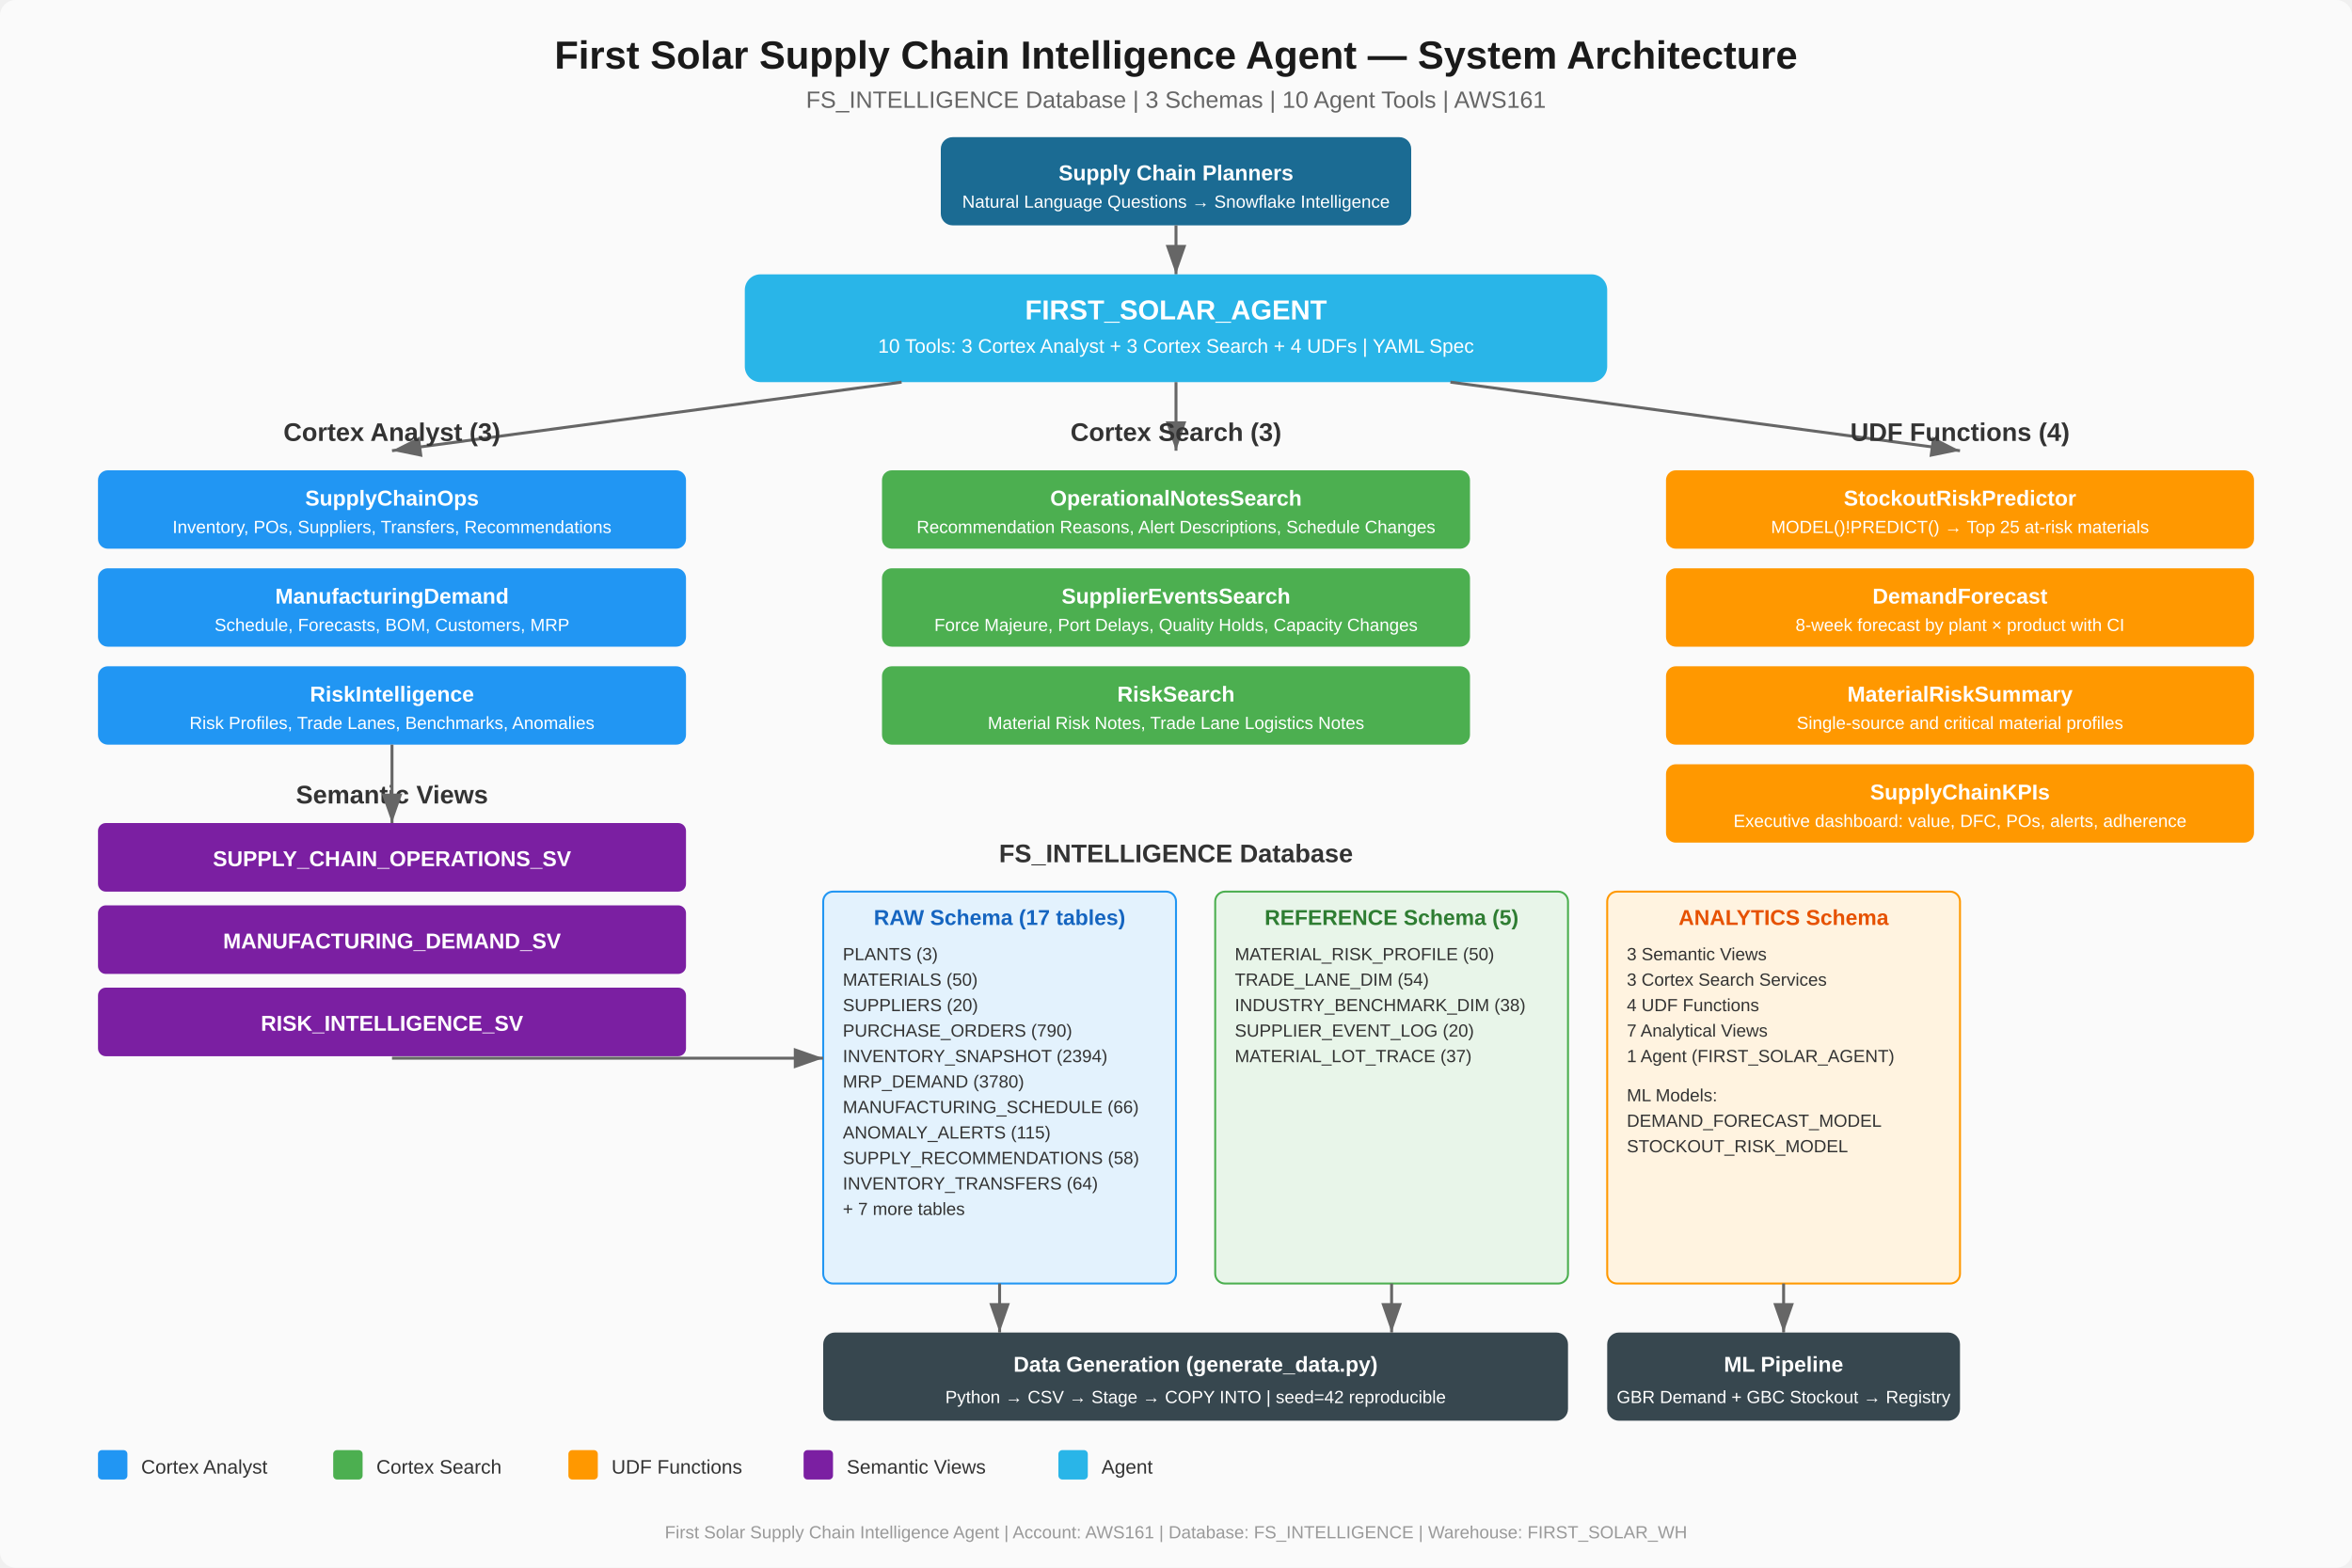
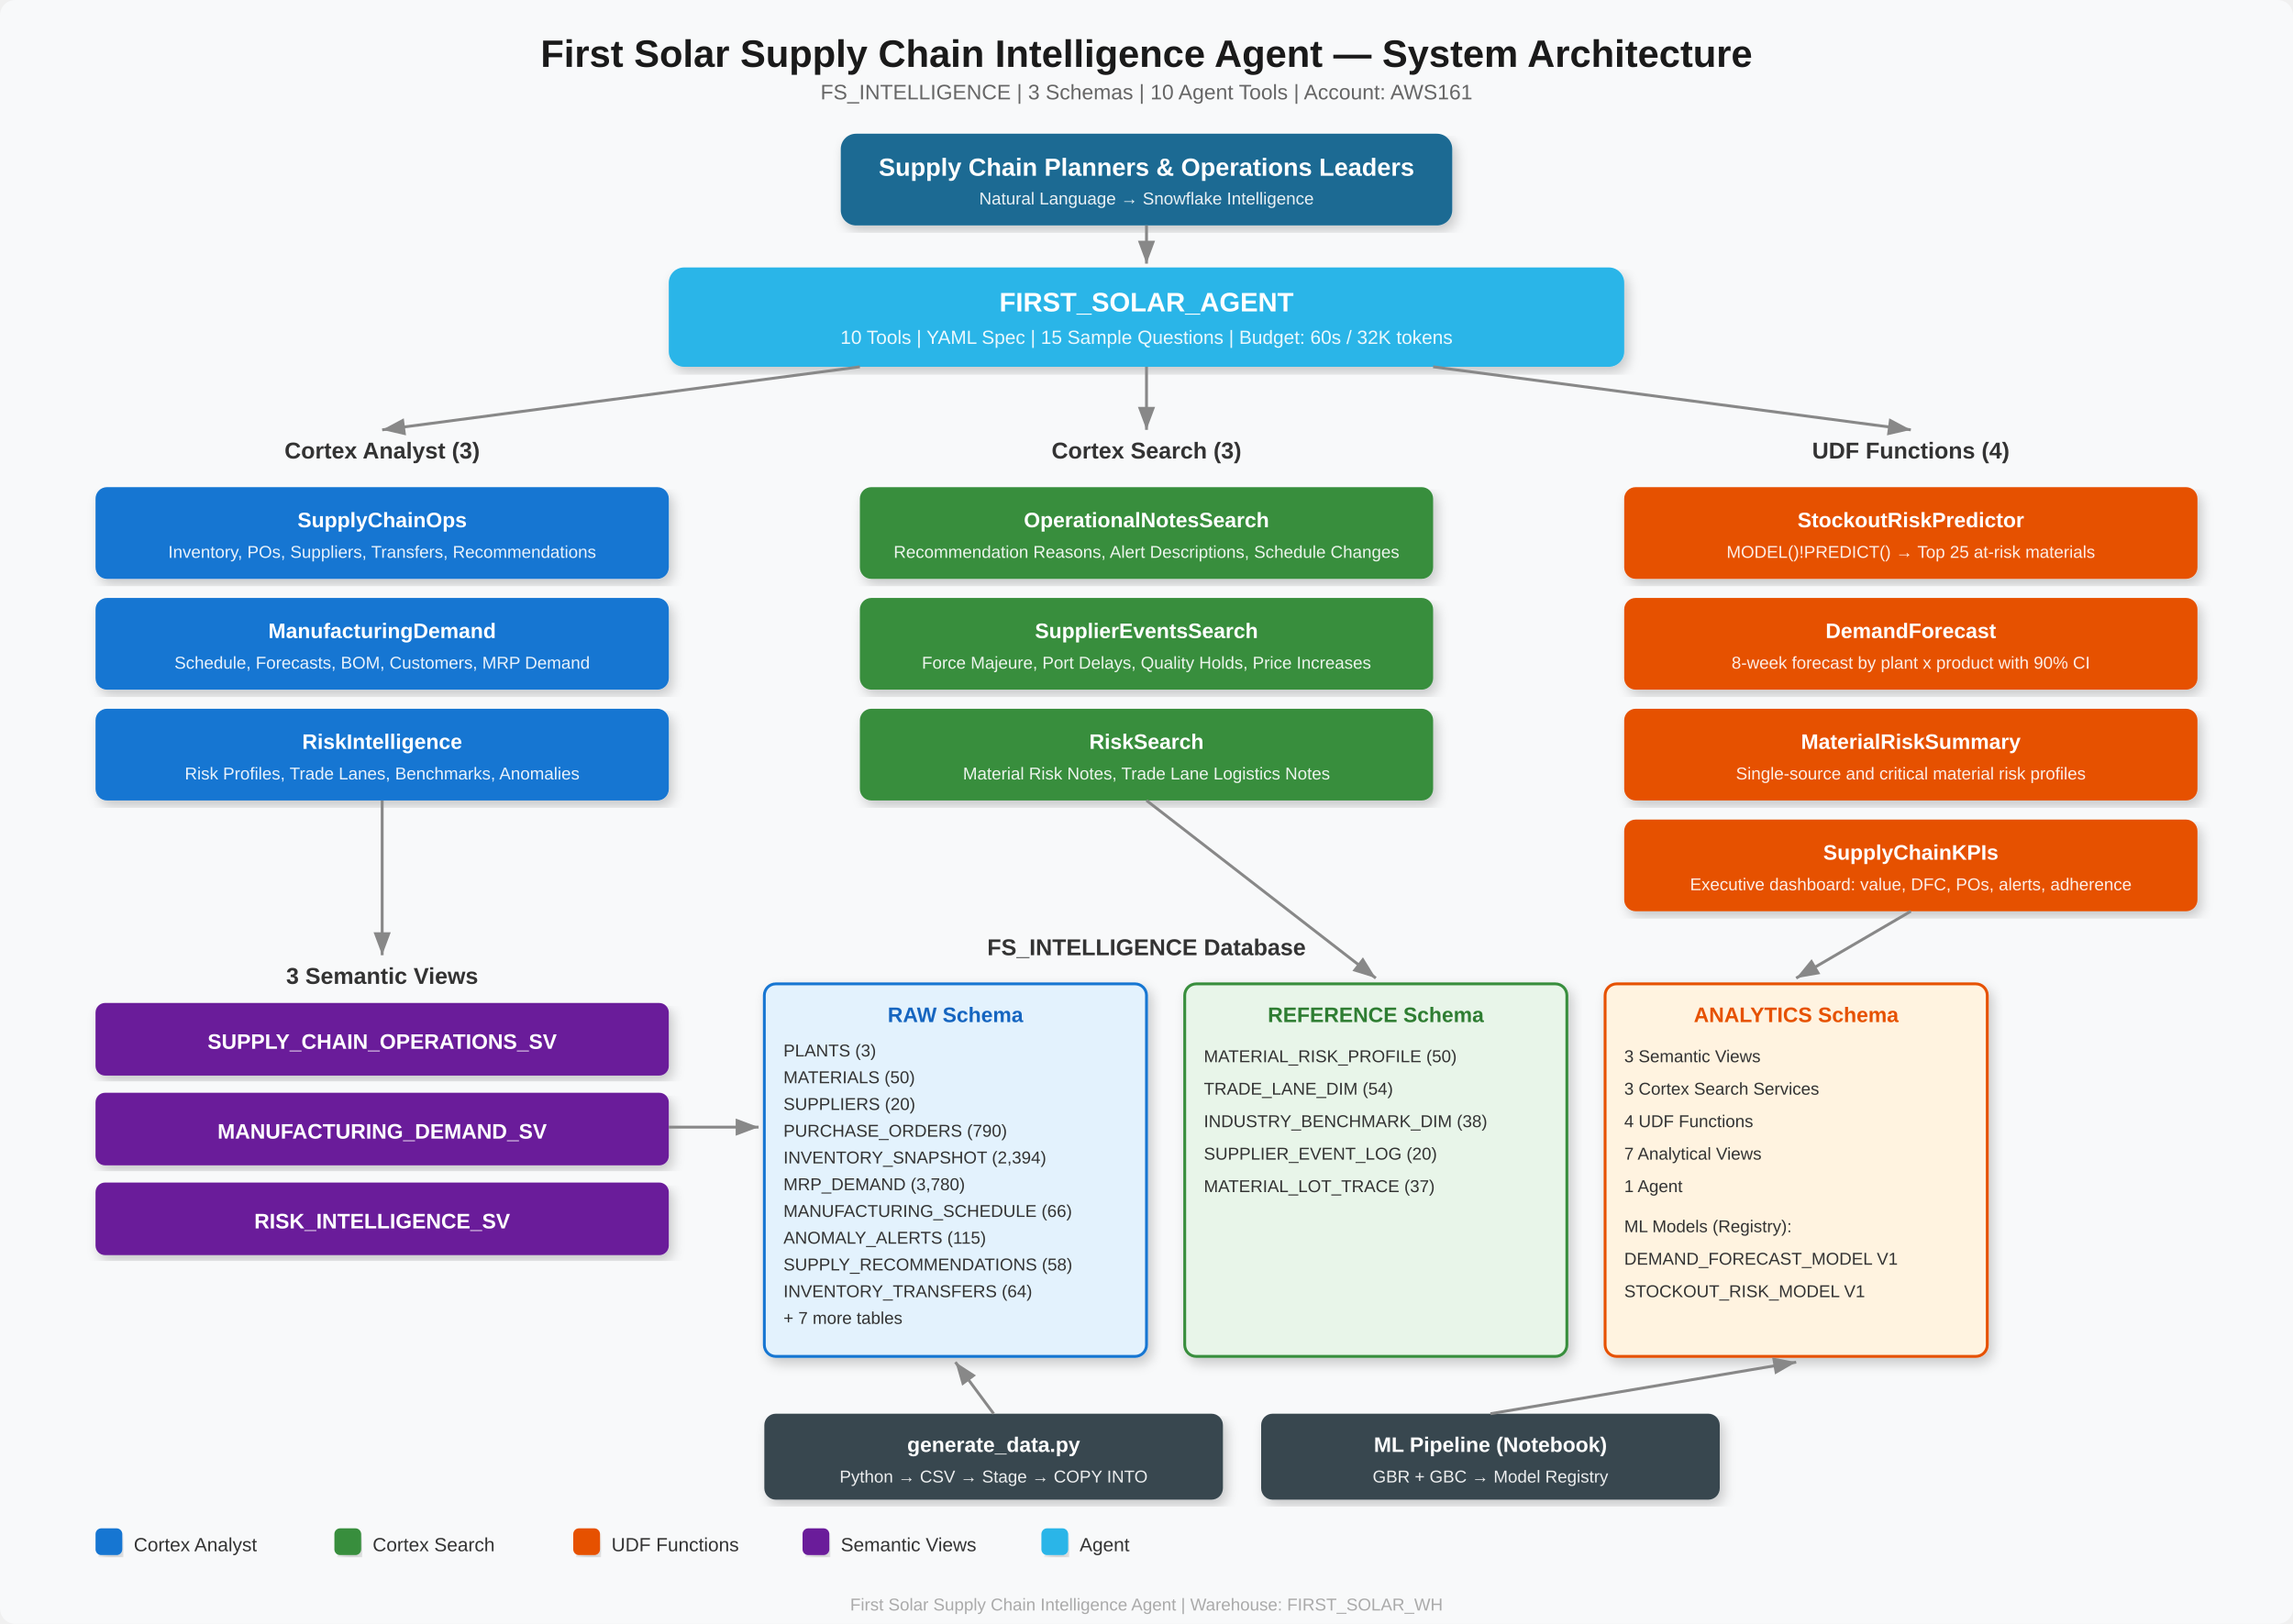
- <svg xmlns="http://www.w3.org/2000/svg" viewBox="0 0 1200 800">
+ <svg xmlns="http://www.w3.org/2000/svg" viewBox="0 0 1200 850">
  <defs>
    <style>
      text { font-family: Arial, sans-serif; }
      .title { font-size: 20px; font-weight: bold; fill: #1a1a1a; }
-       .subtitle { font-size: 12px; fill: #666; }
+       .subtitle { font-size: 11px; fill: #666; }
      .box-label { font-size: 11px; font-weight: bold; fill: #fff; }
-       .box-detail { font-size: 9px; fill: #fff; }
-       .section-label { font-size: 13px; font-weight: bold; fill: #333; }
-       .arrow { fill: none; stroke: #666; stroke-width: 1.5; marker-end: url(#arrowhead); }
+       .box-detail { font-size: 9px; fill: #fff; opacity: 0.9; }
+       .section-label { font-size: 12px; font-weight: bold; fill: #333; }
+       .connector { fill: none; stroke: #888; stroke-width: 1.5; }
    </style>
-     <marker id="arrowhead" markerWidth="10" markerHeight="7" refX="10" refY="3.5" orient="auto">
-       <polygon points="0 0, 10 3.5, 0 7" fill="#666" />
+     <filter id="shadow" x="-4%" y="-4%" width="108%" height="112%">
+       <feDropShadow dx="2" dy="3" stdDeviation="3" flood-opacity="0.2" />
+     </filter>
+     <marker id="arrow" markerWidth="8" markerHeight="6" refX="8" refY="3" orient="auto">
+       <polygon points="0 0, 8 3, 0 6" fill="#888" />
    </marker>
  </defs>
-   <rect width="1200" height="800" fill="#fafafa" rx="8" />
+   <rect width="1200" height="850" fill="#f8f9fa" rx="8" />
  <text x="600" y="35" text-anchor="middle" class="title">First Solar Supply Chain Intelligence Agent — System Architecture</text>
-   <text x="600" y="55" text-anchor="middle" class="subtitle">FS_INTELLIGENCE Database | 3 Schemas | 10 Agent Tools | AWS161</text>
-   <rect x="480" y="70" width="240" height="45" rx="6" fill="#1B6B93" />
-   <text x="600" y="92" text-anchor="middle" class="box-label">Supply Chain Planners</text>
-   <text x="600" y="106" text-anchor="middle" class="box-detail">Natural Language Questions → Snowflake Intelligence</text>
-   <line x1="600" y1="115" x2="600" y2="140" class="arrow" />
-   <rect x="380" y="140" width="440" height="55" rx="8" fill="#29B5E8" />
-   <text x="600" y="163" text-anchor="middle" class="box-label" style="font-size:14px">FIRST_SOLAR_AGENT</text>
-   <text x="600" y="180" text-anchor="middle" class="box-detail" style="font-size:10px">10 Tools: 3 Cortex Analyst + 3 Cortex Search + 4 UDFs | YAML Spec</text>
-   <line x1="460" y1="195" x2="200" y2="230" class="arrow" />
-   <line x1="600" y1="195" x2="600" y2="230" class="arrow" />
-   <line x1="740" y1="195" x2="1000" y2="230" class="arrow" />
-   <text x="200" y="225" text-anchor="middle" class="section-label">Cortex Analyst (3)</text>
-   <rect x="50" y="240" width="300" height="40" rx="5" fill="#2196F3" />
-   <text x="200" y="258" text-anchor="middle" class="box-label">SupplyChainOps</text>
-   <text x="200" y="272" text-anchor="middle" class="box-detail">Inventory, POs, Suppliers, Transfers, Recommendations</text>
-   <rect x="50" y="290" width="300" height="40" rx="5" fill="#2196F3" />
-   <text x="200" y="308" text-anchor="middle" class="box-label">ManufacturingDemand</text>
-   <text x="200" y="322" text-anchor="middle" class="box-detail">Schedule, Forecasts, BOM, Customers, MRP</text>
-   <rect x="50" y="340" width="300" height="40" rx="5" fill="#2196F3" />
-   <text x="200" y="358" text-anchor="middle" class="box-label">RiskIntelligence</text>
-   <text x="200" y="372" text-anchor="middle" class="box-detail">Risk Profiles, Trade Lanes, Benchmarks, Anomalies</text>
-   <text x="600" y="225" text-anchor="middle" class="section-label">Cortex Search (3)</text>
-   <rect x="450" y="240" width="300" height="40" rx="5" fill="#4CAF50" />
-   <text x="600" y="258" text-anchor="middle" class="box-label">OperationalNotesSearch</text>
-   <text x="600" y="272" text-anchor="middle" class="box-detail">Recommendation Reasons, Alert Descriptions, Schedule Changes</text>
-   <rect x="450" y="290" width="300" height="40" rx="5" fill="#4CAF50" />
-   <text x="600" y="308" text-anchor="middle" class="box-label">SupplierEventsSearch</text>
-   <text x="600" y="322" text-anchor="middle" class="box-detail">Force Majeure, Port Delays, Quality Holds, Capacity Changes</text>
-   <rect x="450" y="340" width="300" height="40" rx="5" fill="#4CAF50" />
-   <text x="600" y="358" text-anchor="middle" class="box-label">RiskSearch</text>
-   <text x="600" y="372" text-anchor="middle" class="box-detail">Material Risk Notes, Trade Lane Logistics Notes</text>
-   <text x="1000" y="225" text-anchor="middle" class="section-label">UDF Functions (4)</text>
-   <rect x="850" y="240" width="300" height="40" rx="5" fill="#FF9800" />
-   <text x="1000" y="258" text-anchor="middle" class="box-label">StockoutRiskPredictor</text>
-   <text x="1000" y="272" text-anchor="middle" class="box-detail">MODEL()!PREDICT() → Top 25 at-risk materials</text>
-   <rect x="850" y="290" width="300" height="40" rx="5" fill="#FF9800" />
-   <text x="1000" y="308" text-anchor="middle" class="box-label">DemandForecast</text>
-   <text x="1000" y="322" text-anchor="middle" class="box-detail">8-week forecast by plant × product with CI</text>
-   <rect x="850" y="340" width="300" height="40" rx="5" fill="#FF9800" />
-   <text x="1000" y="358" text-anchor="middle" class="box-label">MaterialRiskSummary</text>
-   <text x="1000" y="372" text-anchor="middle" class="box-detail">Single-source and critical material profiles</text>
-   <rect x="850" y="390" width="300" height="40" rx="5" fill="#FF9800" />
-   <text x="1000" y="408" text-anchor="middle" class="box-label">SupplyChainKPIs</text>
-   <text x="1000" y="422" text-anchor="middle" class="box-detail">Executive dashboard: value, DFC, POs, alerts, adherence</text>
-   <text x="200" y="410" text-anchor="middle" class="section-label">Semantic Views</text>
-   <line x1="200" y1="380" x2="200" y2="420" class="arrow" />
-   <rect x="50" y="420" width="300" height="35" rx="4" fill="#7B1FA2" />
-   <text x="200" y="442" text-anchor="middle" class="box-label">SUPPLY_CHAIN_OPERATIONS_SV</text>
-   <rect x="50" y="462" width="300" height="35" rx="4" fill="#7B1FA2" />
-   <text x="200" y="484" text-anchor="middle" class="box-label">MANUFACTURING_DEMAND_SV</text>
-   <rect x="50" y="504" width="300" height="35" rx="4" fill="#7B1FA2" />
-   <text x="200" y="526" text-anchor="middle" class="box-label">RISK_INTELLIGENCE_SV</text>
-   <text x="600" y="440" text-anchor="middle" class="section-label">FS_INTELLIGENCE Database</text>
-   <rect x="420" y="455" width="180" height="200" rx="5" fill="#E3F2FD" stroke="#2196F3" stroke-width="1" />
-   <text x="510" y="472" text-anchor="middle" style="font-size:11px; font-weight:bold; fill:#1565C0;">RAW Schema (17 tables)</text>
-   <text x="430" y="490" style="font-size:9px; fill:#333;">PLANTS (3)</text>
-   <text x="430" y="503" style="font-size:9px; fill:#333;">MATERIALS (50)</text>
-   <text x="430" y="516" style="font-size:9px; fill:#333;">SUPPLIERS (20)</text>
-   <text x="430" y="529" style="font-size:9px; fill:#333;">PURCHASE_ORDERS (790)</text>
-   <text x="430" y="542" style="font-size:9px; fill:#333;">INVENTORY_SNAPSHOT (2394)</text>
-   <text x="430" y="555" style="font-size:9px; fill:#333;">MRP_DEMAND (3780)</text>
-   <text x="430" y="568" style="font-size:9px; fill:#333;">MANUFACTURING_SCHEDULE (66)</text>
-   <text x="430" y="581" style="font-size:9px; fill:#333;">ANOMALY_ALERTS (115)</text>
-   <text x="430" y="594" style="font-size:9px; fill:#333;">SUPPLY_RECOMMENDATIONS (58)</text>
-   <text x="430" y="607" style="font-size:9px; fill:#333;">INVENTORY_TRANSFERS (64)</text>
-   <text x="430" y="620" style="font-size:9px; fill:#333;">+ 7 more tables</text>
-   <rect x="620" y="455" width="180" height="200" rx="5" fill="#E8F5E9" stroke="#4CAF50" stroke-width="1" />
-   <text x="710" y="472" text-anchor="middle" style="font-size:11px; font-weight:bold; fill:#2E7D32;">REFERENCE Schema (5)</text>
-   <text x="630" y="490" style="font-size:9px; fill:#333;">MATERIAL_RISK_PROFILE (50)</text>
-   <text x="630" y="503" style="font-size:9px; fill:#333;">TRADE_LANE_DIM (54)</text>
-   <text x="630" y="516" style="font-size:9px; fill:#333;">INDUSTRY_BENCHMARK_DIM (38)</text>
-   <text x="630" y="529" style="font-size:9px; fill:#333;">SUPPLIER_EVENT_LOG (20)</text>
-   <text x="630" y="542" style="font-size:9px; fill:#333;">MATERIAL_LOT_TRACE (37)</text>
-   <rect x="820" y="455" width="180" height="200" rx="5" fill="#FFF3E0" stroke="#FF9800" stroke-width="1" />
-   <text x="910" y="472" text-anchor="middle" style="font-size:11px; font-weight:bold; fill:#E65100;">ANALYTICS Schema</text>
-   <text x="830" y="490" style="font-size:9px; fill:#333;">3 Semantic Views</text>
-   <text x="830" y="503" style="font-size:9px; fill:#333;">3 Cortex Search Services</text>
-   <text x="830" y="516" style="font-size:9px; fill:#333;">4 UDF Functions</text>
-   <text x="830" y="529" style="font-size:9px; fill:#333;">7 Analytical Views</text>
-   <text x="830" y="542" style="font-size:9px; fill:#333;">1 Agent (FIRST_SOLAR_AGENT)</text>
-   <text x="830" y="562" style="font-size:9px; fill:#333;">ML Models:</text>
-   <text x="830" y="575" style="font-size:9px; fill:#333;">  DEMAND_FORECAST_MODEL</text>
-   <text x="830" y="588" style="font-size:9px; fill:#333;">  STOCKOUT_RISK_MODEL</text>
-   <line x1="200" y1="540" x2="420" y2="540" class="arrow" />
-   <rect x="420" y="680" width="380" height="45" rx="6" fill="#37474F" />
-   <text x="610" y="700" text-anchor="middle" class="box-label">Data Generation (generate_data.py)</text>
-   <text x="610" y="716" text-anchor="middle" class="box-detail">Python → CSV → Stage → COPY INTO | seed=42 reproducible</text>
-   <line x1="510" y1="655" x2="510" y2="680" class="arrow" />
-   <line x1="710" y1="655" x2="710" y2="680" class="arrow" />
-   <rect x="820" y="680" width="180" height="45" rx="6" fill="#37474F" />
-   <text x="910" y="700" text-anchor="middle" class="box-label">ML Pipeline</text>
-   <text x="910" y="716" text-anchor="middle" class="box-detail">GBR Demand + GBC Stockout → Registry</text>
-   <line x1="910" y1="655" x2="910" y2="680" class="arrow" />
-   <rect x="50" y="740" width="15" height="15" rx="2" fill="#2196F3" />
-   <text x="72" y="752" style="font-size:10px; fill:#333;">Cortex Analyst</text>
-   <rect x="170" y="740" width="15" height="15" rx="2" fill="#4CAF50" />
-   <text x="192" y="752" style="font-size:10px; fill:#333;">Cortex Search</text>
-   <rect x="290" y="740" width="15" height="15" rx="2" fill="#FF9800" />
-   <text x="312" y="752" style="font-size:10px; fill:#333;">UDF Functions</text>
-   <rect x="410" y="740" width="15" height="15" rx="2" fill="#7B1FA2" />
-   <text x="432" y="752" style="font-size:10px; fill:#333;">Semantic Views</text>
-   <rect x="540" y="740" width="15" height="15" rx="2" fill="#29B5E8" />
-   <text x="562" y="752" style="font-size:10px; fill:#333;">Agent</text>
-   <text x="600" y="785" text-anchor="middle" style="font-size:9px; fill:#999;">First Solar Supply Chain Intelligence Agent | Account: AWS161 | Database: FS_INTELLIGENCE | Warehouse: FIRST_SOLAR_WH</text>
+   <text x="600" y="52" text-anchor="middle" class="subtitle">FS_INTELLIGENCE | 3 Schemas | 10 Agent Tools | Account: AWS161</text>
+   <rect x="440" y="70" width="320" height="48" rx="8" fill="#1B6B93" filter="url(#shadow)" />
+   <text x="600" y="92" text-anchor="middle" class="box-label" style="font-size:13px;">Supply Chain Planners &amp; Operations Leaders</text>
+   <text x="600" y="107" text-anchor="middle" class="box-detail">Natural Language → Snowflake Intelligence</text>
+   <line x1="600" y1="118" x2="600" y2="138" class="connector" marker-end="url(#arrow)" />
+   <rect x="350" y="140" width="500" height="52" rx="8" fill="#29B5E8" filter="url(#shadow)" />
+   <text x="600" y="163" text-anchor="middle" class="box-label" style="font-size:14px;">FIRST_SOLAR_AGENT</text>
+   <text x="600" y="180" text-anchor="middle" class="box-detail" style="font-size:10px;">10 Tools | YAML Spec | 15 Sample Questions | Budget: 60s / 32K tokens</text>
+   <line x1="450" y1="192" x2="200" y2="225" class="connector" marker-end="url(#arrow)" />
+   <line x1="600" y1="192" x2="600" y2="225" class="connector" marker-end="url(#arrow)" />
+   <line x1="750" y1="192" x2="1000" y2="225" class="connector" marker-end="url(#arrow)" />
+   <text x="200" y="240" text-anchor="middle" class="section-label">Cortex Analyst (3)</text>
+   <rect x="50" y="255" width="300" height="48" rx="6" fill="#1976D2" filter="url(#shadow)" />
+   <text x="200" y="276" text-anchor="middle" class="box-label">SupplyChainOps</text>
+   <text x="200" y="292" text-anchor="middle" class="box-detail">Inventory, POs, Suppliers, Transfers, Recommendations</text>
+   <rect x="50" y="313" width="300" height="48" rx="6" fill="#1976D2" filter="url(#shadow)" />
+   <text x="200" y="334" text-anchor="middle" class="box-label">ManufacturingDemand</text>
+   <text x="200" y="350" text-anchor="middle" class="box-detail">Schedule, Forecasts, BOM, Customers, MRP Demand</text>
+   <rect x="50" y="371" width="300" height="48" rx="6" fill="#1976D2" filter="url(#shadow)" />
+   <text x="200" y="392" text-anchor="middle" class="box-label">RiskIntelligence</text>
+   <text x="200" y="408" text-anchor="middle" class="box-detail">Risk Profiles, Trade Lanes, Benchmarks, Anomalies</text>
+   <text x="600" y="240" text-anchor="middle" class="section-label">Cortex Search (3)</text>
+   <rect x="450" y="255" width="300" height="48" rx="6" fill="#388E3C" filter="url(#shadow)" />
+   <text x="600" y="276" text-anchor="middle" class="box-label">OperationalNotesSearch</text>
+   <text x="600" y="292" text-anchor="middle" class="box-detail">Recommendation Reasons, Alert Descriptions, Schedule Changes</text>
+   <rect x="450" y="313" width="300" height="48" rx="6" fill="#388E3C" filter="url(#shadow)" />
+   <text x="600" y="334" text-anchor="middle" class="box-label">SupplierEventsSearch</text>
+   <text x="600" y="350" text-anchor="middle" class="box-detail">Force Majeure, Port Delays, Quality Holds, Price Increases</text>
+   <rect x="450" y="371" width="300" height="48" rx="6" fill="#388E3C" filter="url(#shadow)" />
+   <text x="600" y="392" text-anchor="middle" class="box-label">RiskSearch</text>
+   <text x="600" y="408" text-anchor="middle" class="box-detail">Material Risk Notes, Trade Lane Logistics Notes</text>
+   <text x="1000" y="240" text-anchor="middle" class="section-label">UDF Functions (4)</text>
+   <rect x="850" y="255" width="300" height="48" rx="6" fill="#E65100" filter="url(#shadow)" />
+   <text x="1000" y="276" text-anchor="middle" class="box-label">StockoutRiskPredictor</text>
+   <text x="1000" y="292" text-anchor="middle" class="box-detail">MODEL()!PREDICT() → Top 25 at-risk materials</text>
+   <rect x="850" y="313" width="300" height="48" rx="6" fill="#E65100" filter="url(#shadow)" />
+   <text x="1000" y="334" text-anchor="middle" class="box-label">DemandForecast</text>
+   <text x="1000" y="350" text-anchor="middle" class="box-detail">8-week forecast by plant x product with 90% CI</text>
+   <rect x="850" y="371" width="300" height="48" rx="6" fill="#E65100" filter="url(#shadow)" />
+   <text x="1000" y="392" text-anchor="middle" class="box-label">MaterialRiskSummary</text>
+   <text x="1000" y="408" text-anchor="middle" class="box-detail">Single-source and critical material risk profiles</text>
+   <rect x="850" y="429" width="300" height="48" rx="6" fill="#E65100" filter="url(#shadow)" />
+   <text x="1000" y="450" text-anchor="middle" class="box-label">SupplyChainKPIs</text>
+   <text x="1000" y="466" text-anchor="middle" class="box-detail">Executive dashboard: value, DFC, POs, alerts, adherence</text>
+   <line x1="200" y1="419" x2="200" y2="500" class="connector" marker-end="url(#arrow)" />
+   <text x="200" y="515" text-anchor="middle" class="section-label">3 Semantic Views</text>
+   <rect x="50" y="525" width="300" height="38" rx="5" fill="#6A1B9A" filter="url(#shadow)" />
+   <text x="200" y="549" text-anchor="middle" class="box-label">SUPPLY_CHAIN_OPERATIONS_SV</text>
+   <rect x="50" y="572" width="300" height="38" rx="5" fill="#6A1B9A" filter="url(#shadow)" />
+   <text x="200" y="596" text-anchor="middle" class="box-label">MANUFACTURING_DEMAND_SV</text>
+   <rect x="50" y="619" width="300" height="38" rx="5" fill="#6A1B9A" filter="url(#shadow)" />
+   <text x="200" y="643" text-anchor="middle" class="box-label">RISK_INTELLIGENCE_SV</text>
+   <text x="600" y="500" text-anchor="middle" class="section-label">FS_INTELLIGENCE Database</text>
+   <rect x="400" y="515" width="200" height="195" rx="6" fill="#E3F2FD" stroke="#1976D2" stroke-width="1.5" filter="url(#shadow)" />
+   <text x="500" y="535" text-anchor="middle" style="font-size:11px; font-weight:bold; fill:#1565C0;">RAW Schema</text>
+   <text x="410" y="553" style="font-size:9px; fill:#333;">PLANTS (3)</text>
+   <text x="410" y="567" style="font-size:9px; fill:#333;">MATERIALS (50)</text>
+   <text x="410" y="581" style="font-size:9px; fill:#333;">SUPPLIERS (20)</text>
+   <text x="410" y="595" style="font-size:9px; fill:#333;">PURCHASE_ORDERS (790)</text>
+   <text x="410" y="609" style="font-size:9px; fill:#333;">INVENTORY_SNAPSHOT (2,394)</text>
+   <text x="410" y="623" style="font-size:9px; fill:#333;">MRP_DEMAND (3,780)</text>
+   <text x="410" y="637" style="font-size:9px; fill:#333;">MANUFACTURING_SCHEDULE (66)</text>
+   <text x="410" y="651" style="font-size:9px; fill:#333;">ANOMALY_ALERTS (115)</text>
+   <text x="410" y="665" style="font-size:9px; fill:#333;">SUPPLY_RECOMMENDATIONS (58)</text>
+   <text x="410" y="679" style="font-size:9px; fill:#333;">INVENTORY_TRANSFERS (64)</text>
+   <text x="410" y="693" style="font-size:9px; fill:#333;">+ 7 more tables</text>
+   <rect x="620" y="515" width="200" height="195" rx="6" fill="#E8F5E9" stroke="#388E3C" stroke-width="1.5" filter="url(#shadow)" />
+   <text x="720" y="535" text-anchor="middle" style="font-size:11px; font-weight:bold; fill:#2E7D32;">REFERENCE Schema</text>
+   <text x="630" y="556" style="font-size:9px; fill:#333;">MATERIAL_RISK_PROFILE (50)</text>
+   <text x="630" y="573" style="font-size:9px; fill:#333;">TRADE_LANE_DIM (54)</text>
+   <text x="630" y="590" style="font-size:9px; fill:#333;">INDUSTRY_BENCHMARK_DIM (38)</text>
+   <text x="630" y="607" style="font-size:9px; fill:#333;">SUPPLIER_EVENT_LOG (20)</text>
+   <text x="630" y="624" style="font-size:9px; fill:#333;">MATERIAL_LOT_TRACE (37)</text>
+   <rect x="840" y="515" width="200" height="195" rx="6" fill="#FFF3E0" stroke="#E65100" stroke-width="1.5" filter="url(#shadow)" />
+   <text x="940" y="535" text-anchor="middle" style="font-size:11px; font-weight:bold; fill:#E65100;">ANALYTICS Schema</text>
+   <text x="850" y="556" style="font-size:9px; fill:#333;">3 Semantic Views</text>
+   <text x="850" y="573" style="font-size:9px; fill:#333;">3 Cortex Search Services</text>
+   <text x="850" y="590" style="font-size:9px; fill:#333;">4 UDF Functions</text>
+   <text x="850" y="607" style="font-size:9px; fill:#333;">7 Analytical Views</text>
+   <text x="850" y="624" style="font-size:9px; fill:#333;">1 Agent</text>
+   <text x="850" y="645" style="font-size:9px; fill:#333;">ML Models (Registry):</text>
+   <text x="850" y="662" style="font-size:9px; fill:#333;">  DEMAND_FORECAST_MODEL V1</text>
+   <text x="850" y="679" style="font-size:9px; fill:#333;">  STOCKOUT_RISK_MODEL V1</text>
+   <line x1="350" y1="590" x2="397" y2="590" class="connector" marker-end="url(#arrow)" />
+   <line x1="600" y1="419" x2="720" y2="512" class="connector" marker-end="url(#arrow)" />
+   <line x1="1000" y1="477" x2="940" y2="512" class="connector" marker-end="url(#arrow)" />
+   <rect x="400" y="740" width="240" height="45" rx="6" fill="#37474F" filter="url(#shadow)" />
+   <text x="520" y="760" text-anchor="middle" class="box-label">generate_data.py</text>
+   <text x="520" y="776" text-anchor="middle" class="box-detail">Python → CSV → Stage → COPY INTO</text>
+   <rect x="660" y="740" width="240" height="45" rx="6" fill="#37474F" filter="url(#shadow)" />
+   <text x="780" y="760" text-anchor="middle" class="box-label">ML Pipeline (Notebook)</text>
+   <text x="780" y="776" text-anchor="middle" class="box-detail">GBR + GBC → Model Registry</text>
+   <line x1="520" y1="740" x2="500" y2="713" class="connector" marker-end="url(#arrow)" />
+   <line x1="780" y1="740" x2="940" y2="713" class="connector" marker-end="url(#arrow)" />
+   <rect x="50" y="800" width="14" height="14" rx="3" fill="#1976D2" filter="url(#shadow)" />
+   <text x="70" y="812" style="font-size:10px; fill:#333;">Cortex Analyst</text>
+   <rect x="175" y="800" width="14" height="14" rx="3" fill="#388E3C" filter="url(#shadow)" />
+   <text x="195" y="812" style="font-size:10px; fill:#333;">Cortex Search</text>
+   <rect x="300" y="800" width="14" height="14" rx="3" fill="#E65100" filter="url(#shadow)" />
+   <text x="320" y="812" style="font-size:10px; fill:#333;">UDF Functions</text>
+   <rect x="420" y="800" width="14" height="14" rx="3" fill="#6A1B9A" filter="url(#shadow)" />
+   <text x="440" y="812" style="font-size:10px; fill:#333;">Semantic Views</text>
+   <rect x="545" y="800" width="14" height="14" rx="3" fill="#29B5E8" filter="url(#shadow)" />
+   <text x="565" y="812" style="font-size:10px; fill:#333;">Agent</text>
+   <text x="600" y="843" text-anchor="middle" style="font-size:9px; fill:#aaa;">First Solar Supply Chain Intelligence Agent | Warehouse: FIRST_SOLAR_WH</text>
</svg>
